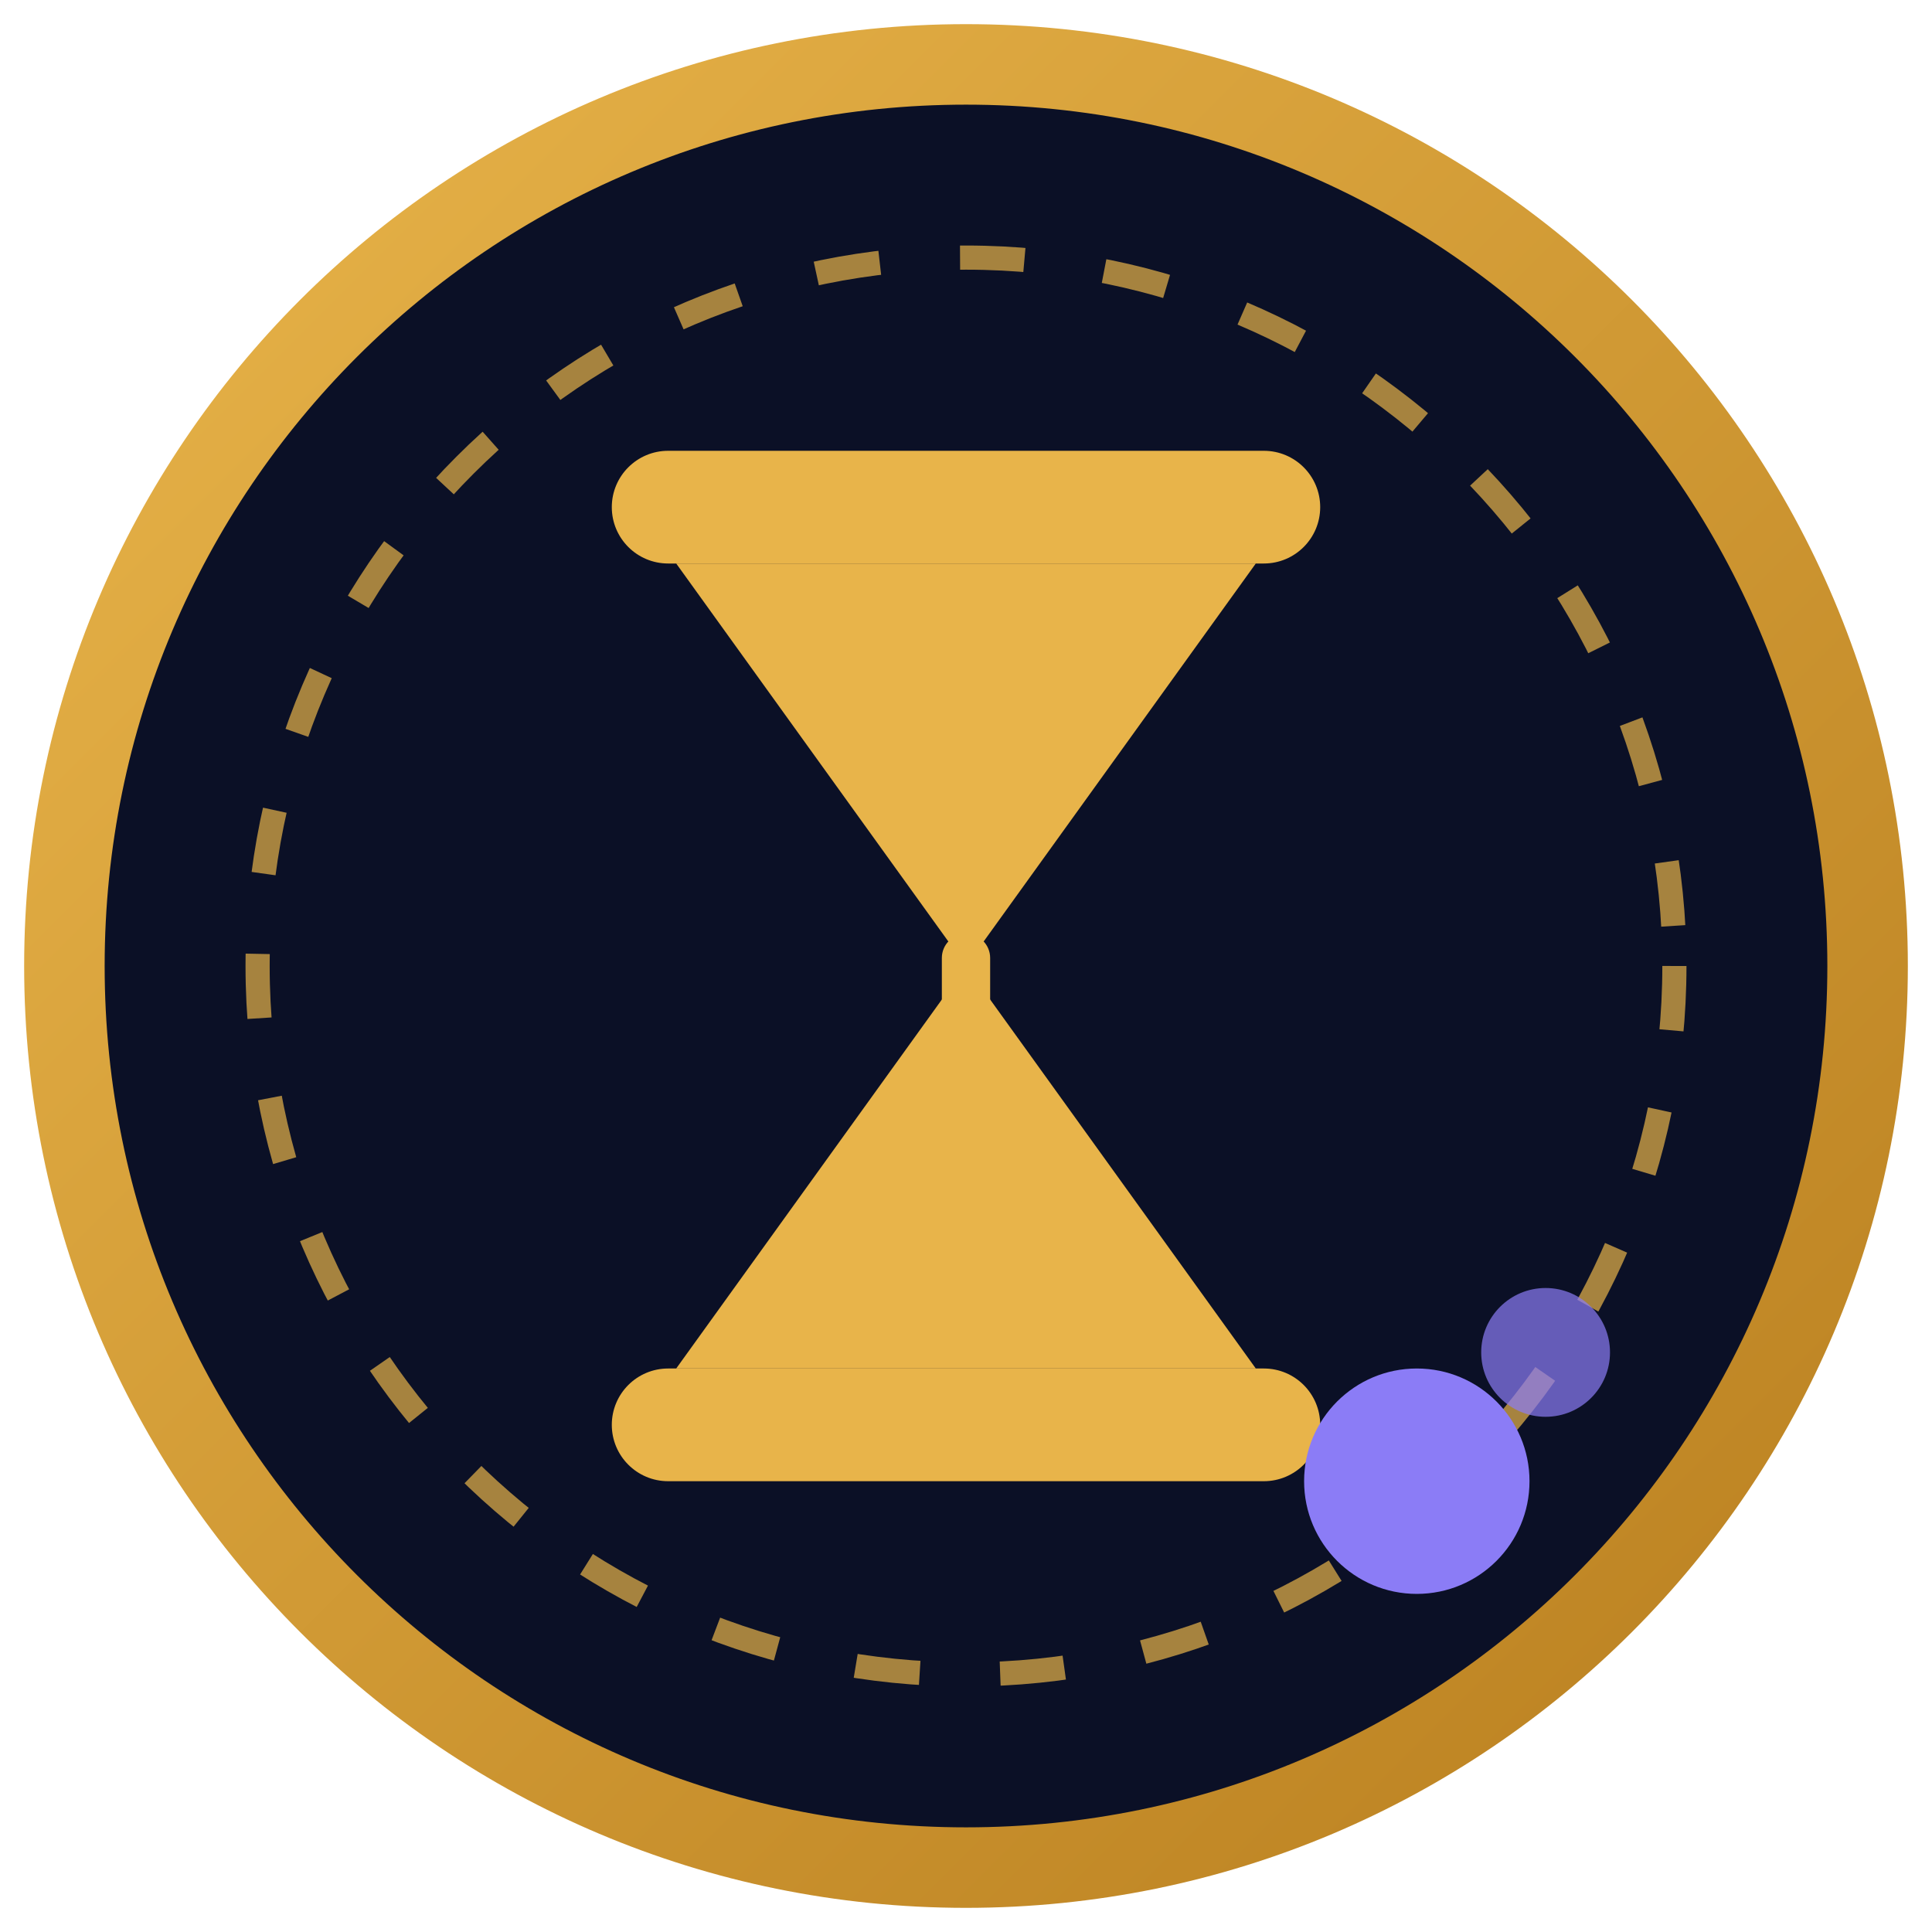
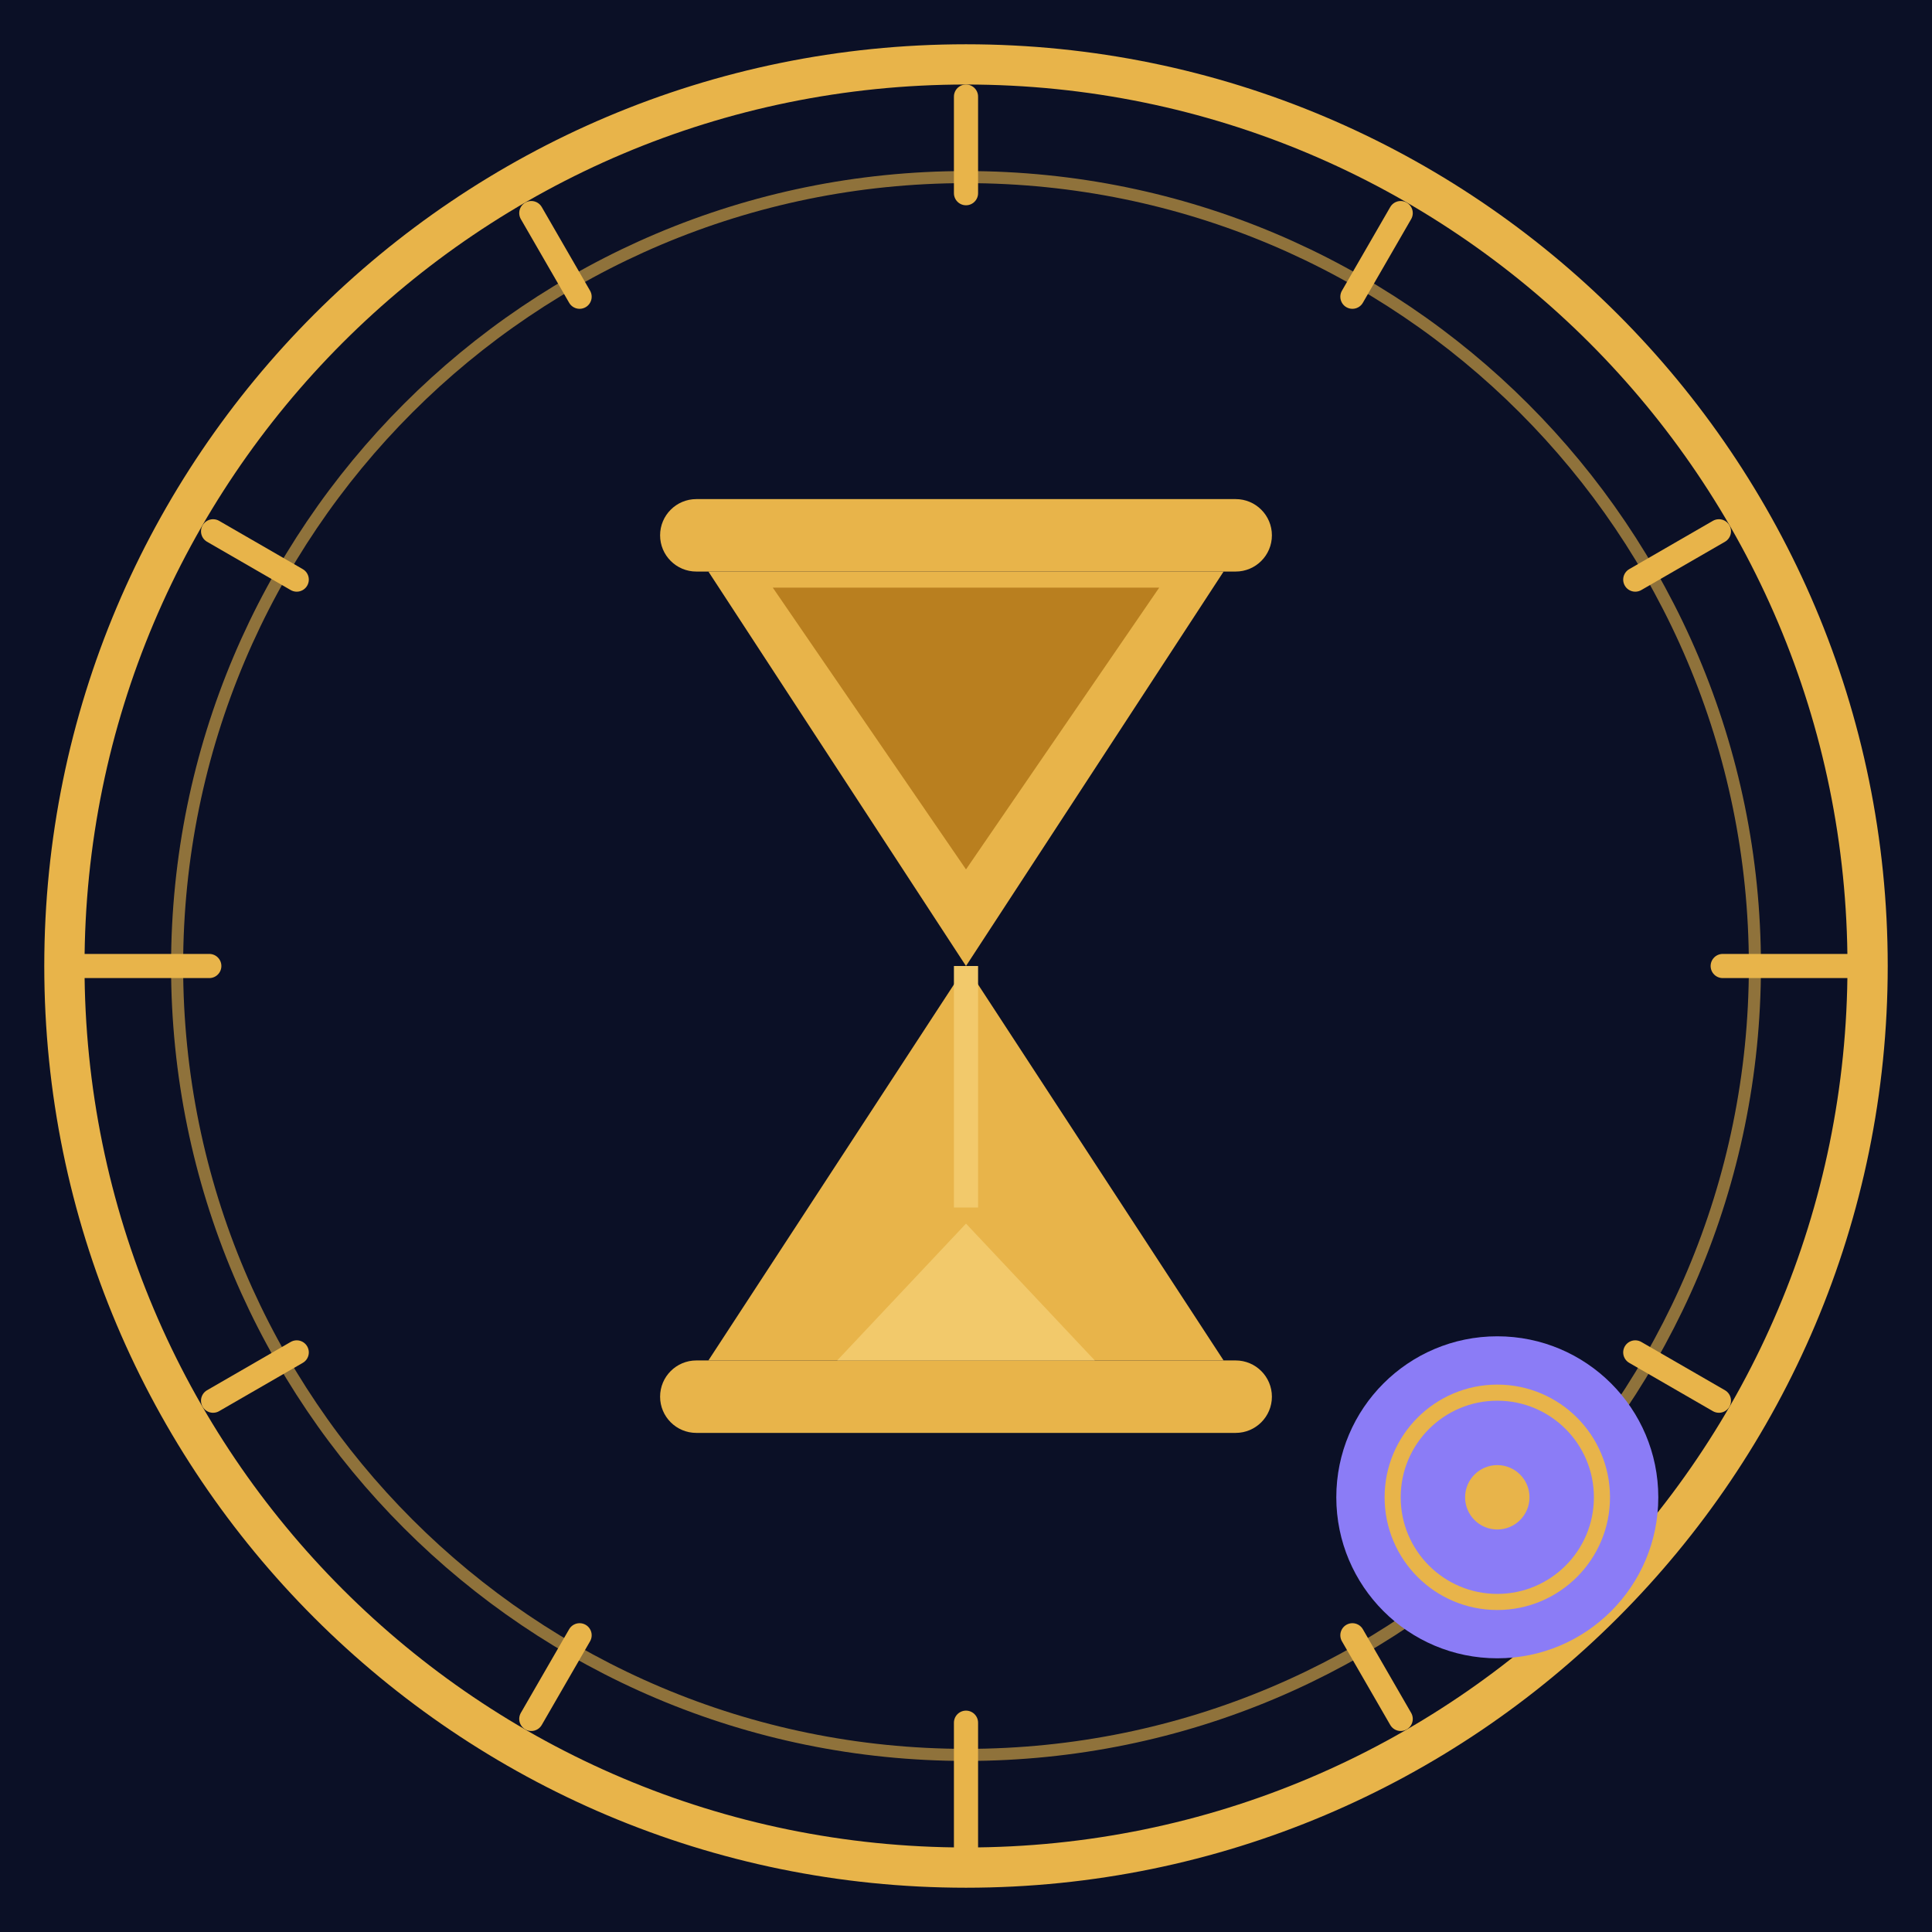
- <svg xmlns="http://www.w3.org/2000/svg" viewBox="0 0 120 120">
-   <defs>
-     <linearGradient id="g" x1="0" y1="0" x2="1" y2="1">
-       <stop offset="0" stop-color="#E8B44A" />
-       <stop offset="1" stop-color="#B97F1F" />
-     </linearGradient>
-   </defs>
-   <circle cx="60" cy="60" r="56" fill="#0B1026" />
-   <circle cx="60" cy="60" r="56" fill="none" stroke="url(#g)" stroke-width="5" />
-   <circle cx="60" cy="60" r="44" fill="none" stroke="#E8B44A" stroke-width="1.5" stroke-dasharray="4 5" opacity="0.7" />
-   <g fill="#E8B44A">
-     <rect x="38" y="28" width="44" height="7" rx="3.5" />
-     <rect x="38" y="85" width="44" height="7" rx="3.5" />
-     <path d="M42 35 L78 35 L60 60 Z" />
-     <path d="M42 85 L78 85 L60 60 Z" />
-     <rect x="58.5" y="58" width="3" height="10" rx="1.5" />
-     <circle cx="60" cy="74" r="3.5" />
+ <svg xmlns="http://www.w3.org/2000/svg" viewBox="0 0 240 240">
+   <rect width="240" height="240" fill="#0B1026" />
+   <circle cx="120" cy="120" r="112" fill="none" stroke="#E8B44A" stroke-width="5" />
+   <circle cx="120" cy="120" r="98" fill="none" stroke="#E8B44A" stroke-width="1.5" opacity="0.6" />
+   <g stroke="#E8B44A" stroke-width="3" stroke-linecap="round">
+     <line x1="120" y1="12" x2="120" y2="24" />
+     <line x1="120" y1="12" x2="120" y2="24" transform="rotate(30 120 120)" />
+     <line x1="120" y1="12" x2="120" y2="24" transform="rotate(60 120 120)" />
+     <line x1="120" y1="10" x2="120" y2="26" transform="rotate(90 120 120)" />
+     <line x1="120" y1="12" x2="120" y2="24" transform="rotate(120 120 120)" />
+     <line x1="120" y1="12" x2="120" y2="24" transform="rotate(150 120 120)" />
+     <line x1="120" y1="10" x2="120" y2="26" transform="rotate(180 120 120)" />
+     <line x1="120" y1="12" x2="120" y2="24" transform="rotate(210 120 120)" />
+     <line x1="120" y1="12" x2="120" y2="24" transform="rotate(240 120 120)" />
+     <line x1="120" y1="10" x2="120" y2="26" transform="rotate(270 120 120)" />
+     <line x1="120" y1="12" x2="120" y2="24" transform="rotate(300 120 120)" />
+     <line x1="120" y1="12" x2="120" y2="24" transform="rotate(330 120 120)" />
  </g>
-   <circle cx="88" cy="92" r="7" fill="#8B7CF6" />
-   <circle cx="96" cy="84" r="4" fill="#8B7CF6" opacity="0.7" />
+   <g>
+     <rect x="82" y="62" width="76" height="9" rx="4.5" fill="#E8B44A" />
+     <rect x="82" y="169" width="76" height="9" rx="4.5" fill="#E8B44A" />
+     <polygon points="88,71 152,71 120,120" fill="#E8B44A" />
+     <polygon points="88,169 152,169 120,120" fill="#E8B44A" />
+     <polygon points="96,73 144,73 120,108" fill="#B97F1F" />
+     <rect x="118.5" y="120" width="3" height="30" fill="#F2C96B" />
+     <polygon points="104,169 136,169 120,152" fill="#F2C96B" />
+   </g>
+   <circle cx="186" cy="186" r="20" fill="#8B7CF6" />
+   <circle cx="186" cy="186" r="13" fill="none" stroke="#E8B44A" stroke-width="2" />
+   <circle cx="186" cy="186" r="4" fill="#E8B44A" />
</svg>
